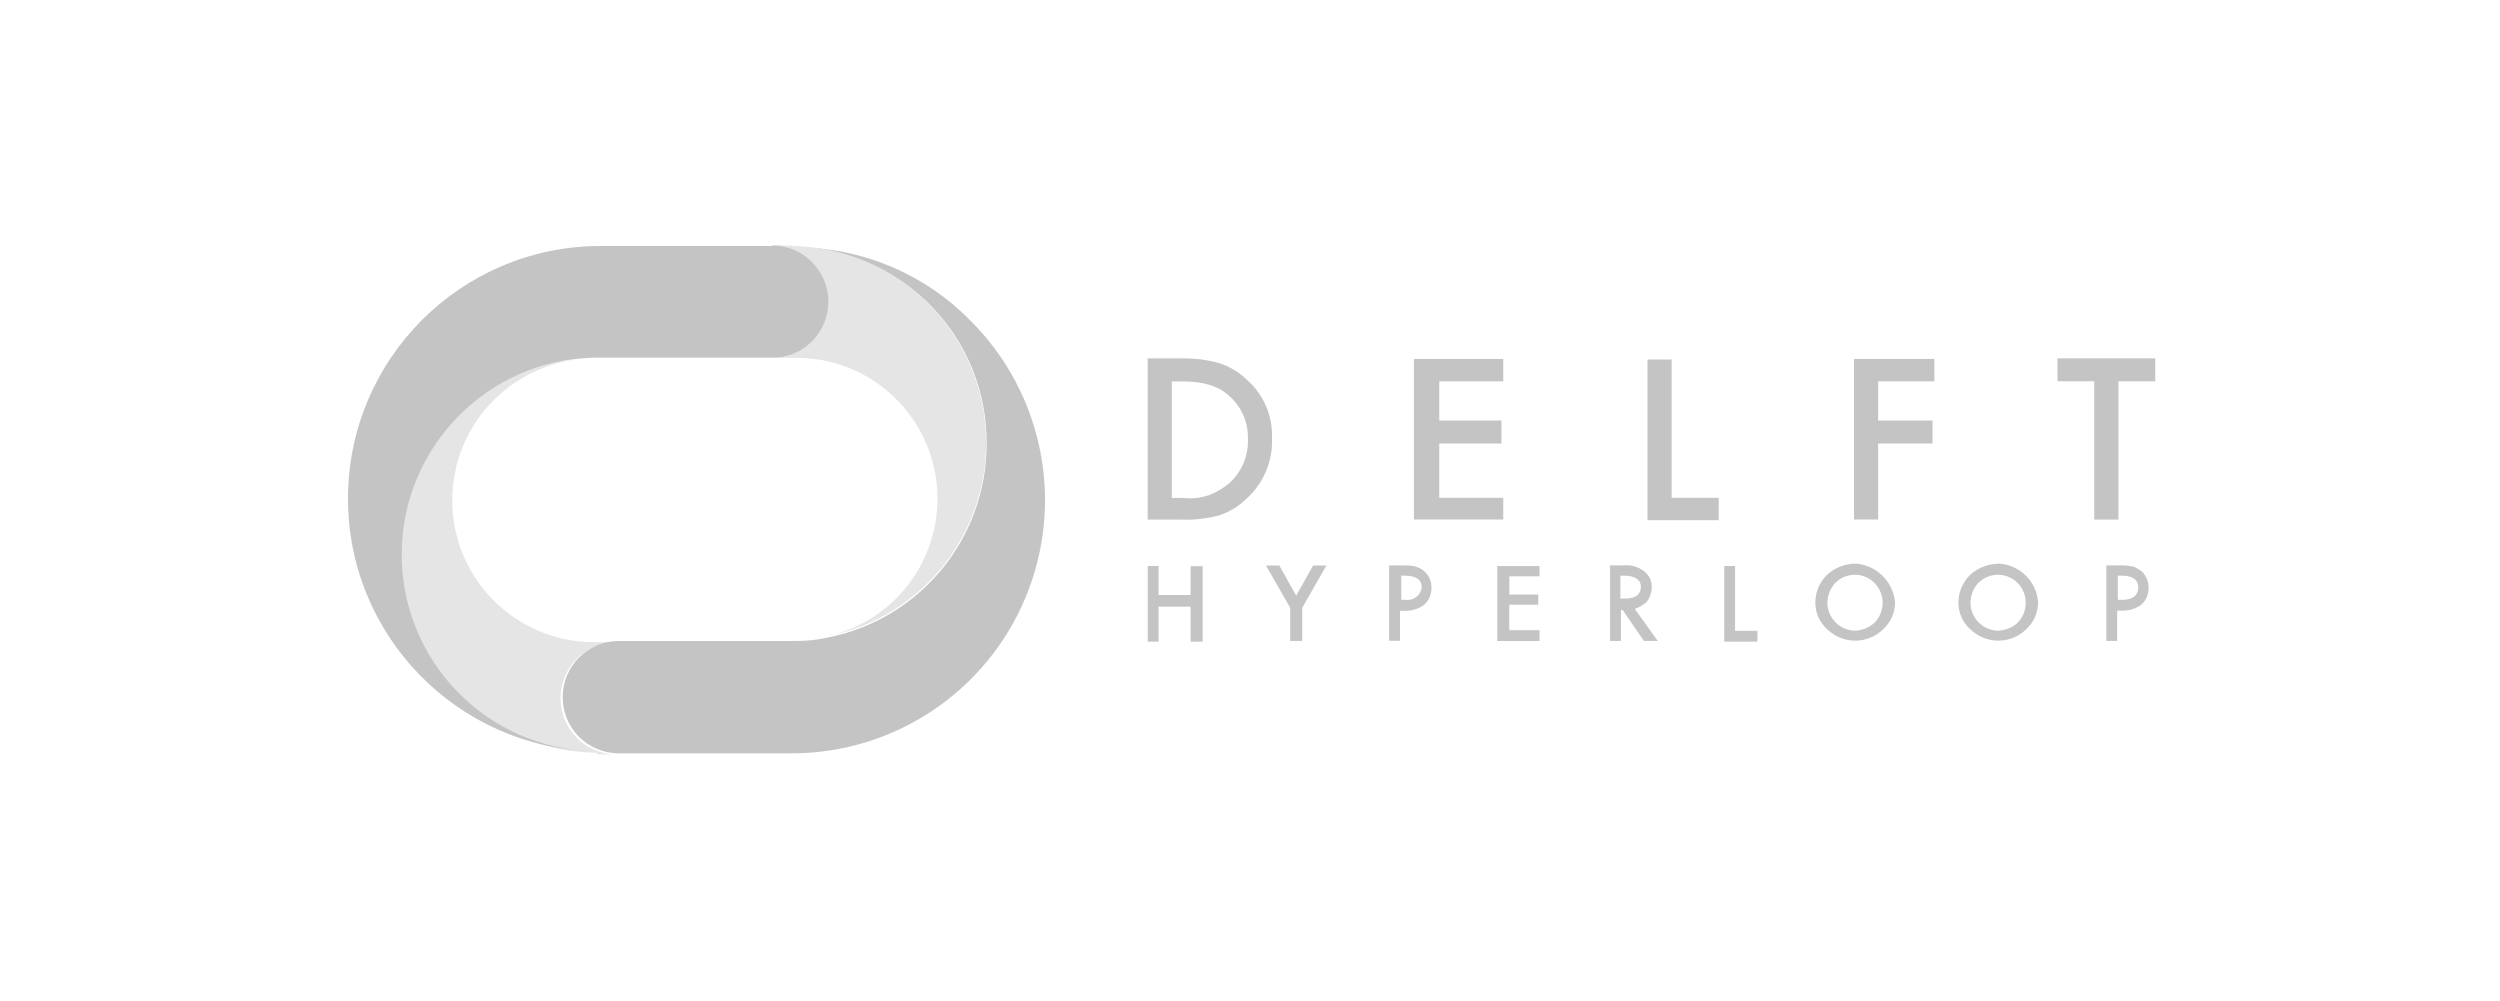
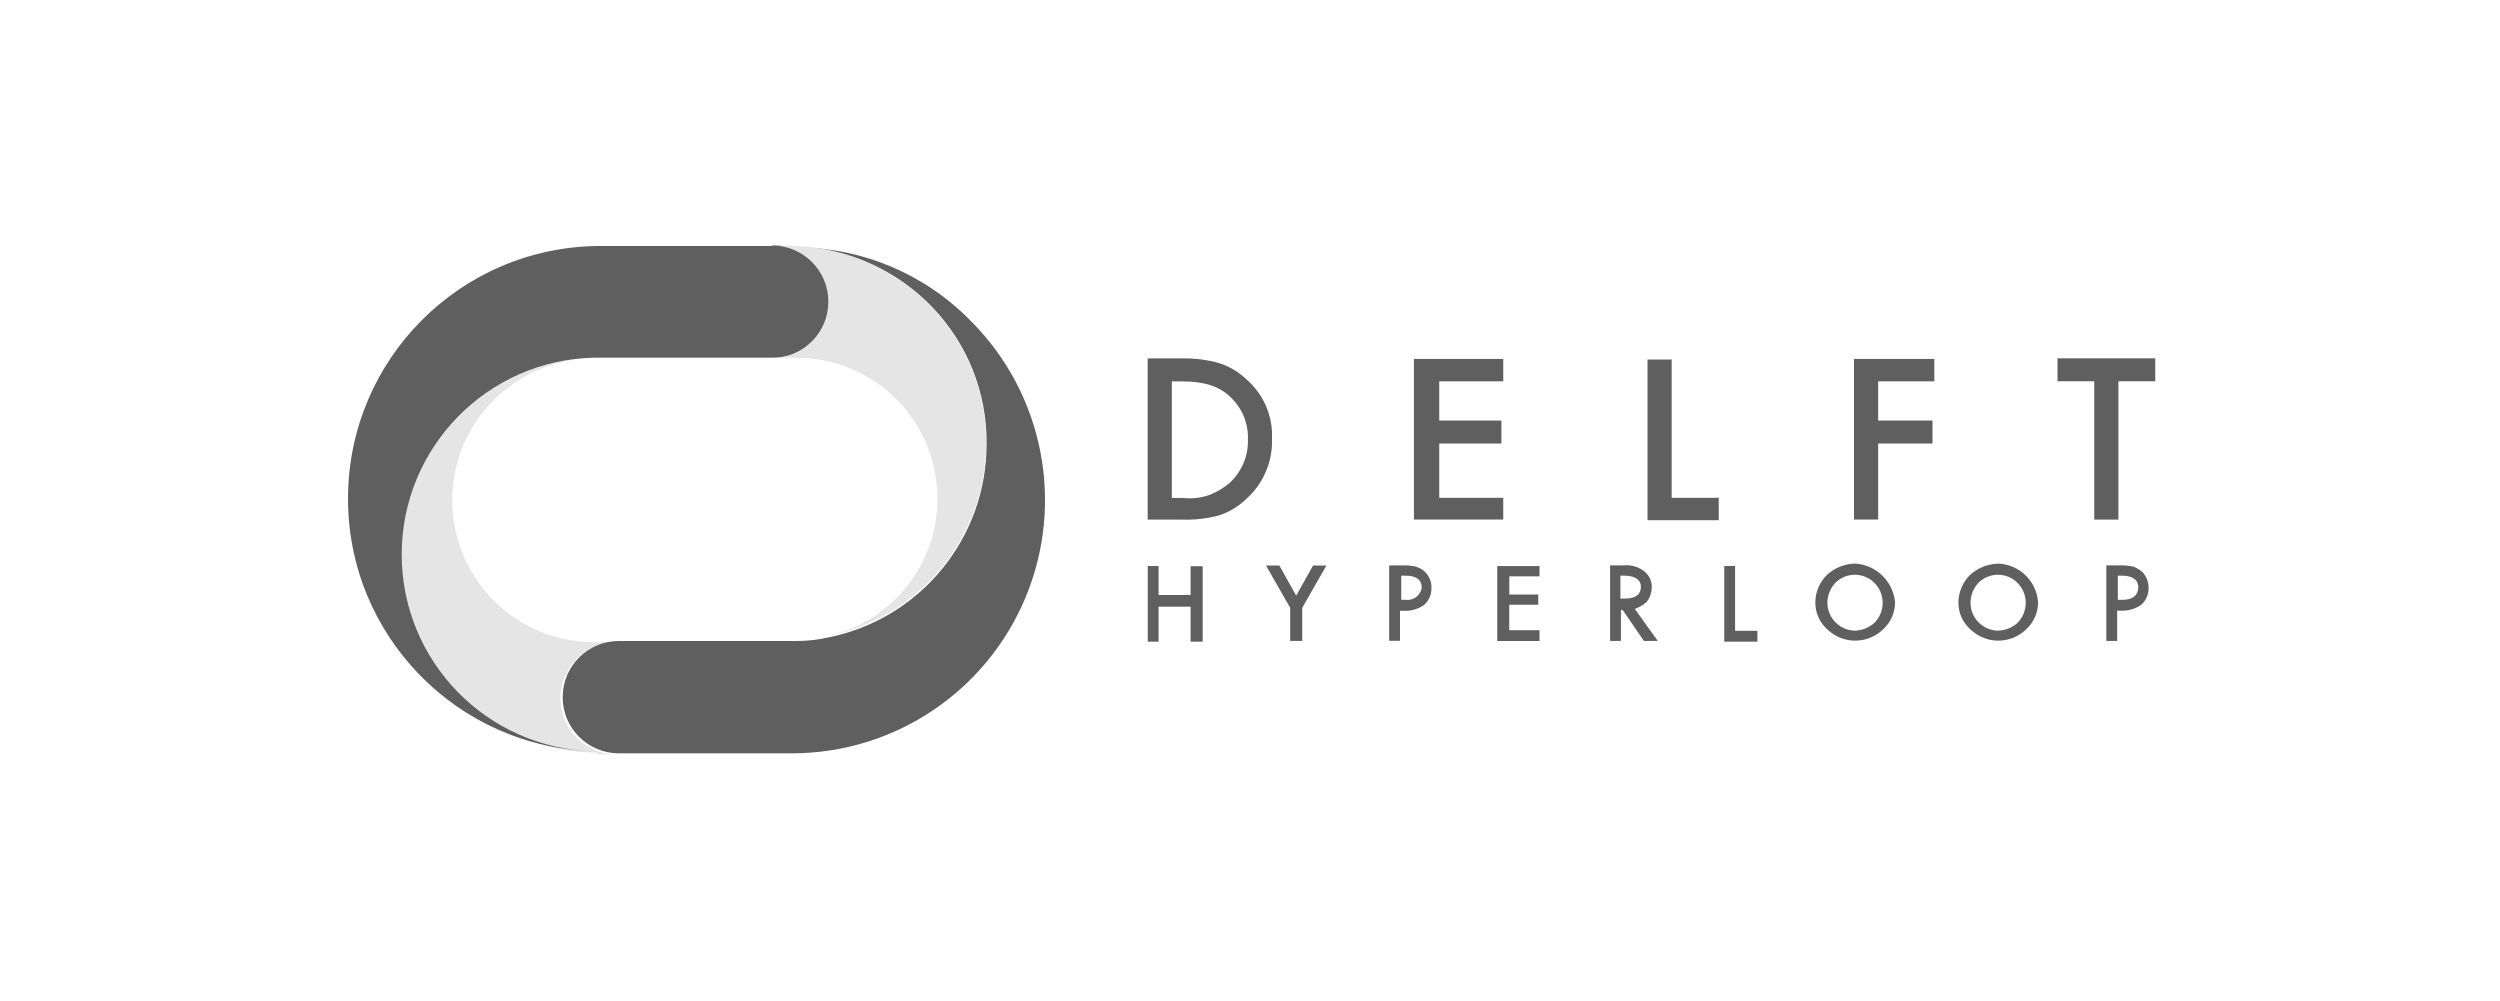
<svg xmlns="http://www.w3.org/2000/svg" viewBox="0 0 300 120">
  <path fill="#e5e5e5" d="M71.66 90.32h-.3a23.66 23.66 0 0 1-23.25-23.7 23.4 23.4 0 0 1 23.18-23.6 17.02 17.02 0 0 0 0 34.04h2.97a6.74 6.74 0 1 0 0 13.47h-2.6z" />
-   <path fill="#c4c4c4" d="M92.66 29.45a6.74 6.74 0 1 1 0 13.47H71.3a23.62 23.62 0 0 0 .08 47.23 30.32 30.32 0 0 1 .36-60.63h20.93z" />
-   <path fill="#c4c4c4" d="M116.5 38.52A30.39 30.39 0 0 1 95.05 90.4H74.26a6.74 6.74 0 0 1 0-13.48H95.5a17.53 17.53 0 0 0 3.91-.43 23.65 23.65 0 0 0 18.98-23.18 23.38 23.38 0 0 0-22.6-23.62 29.26 29.26 0 0 1 20.72 8.84z" />
+   <path fill="#5f5f5f" d="M92.66 29.45a6.74 6.74 0 1 1 0 13.47H71.3a23.62 23.62 0 0 0 .08 47.23 30.32 30.32 0 0 1 .36-60.63h20.93z" />
+   <path fill="#5f5f5f" d="M116.5 38.52A30.39 30.39 0 0 1 95.05 90.4H74.26a6.74 6.74 0 0 1 0-13.48H95.5a17.53 17.53 0 0 0 3.91-.43 23.65 23.65 0 0 0 18.98-23.18 23.38 23.38 0 0 0-22.6-23.62 29.26 29.26 0 0 1 20.72 8.84z" />
  <path fill="#e5e5e5" d="M95.05 29.54h.66a23.64 23.64 0 0 1 3.62 46.8 16.91 16.91 0 0 0-3.84-33.4h-2.83a6.74 6.74 0 1 0 0-13.48h2.47v.08z" />
-   <path fill="#c4c4c4" d="M179.67 76.92h5.07v-1.3h-3.63v-3.05h3.48v-1.23h-3.47v-2.18h3.62v-1.23h-5.07zm-24.13-5.44l-2.02-3.62h-1.6l2.9 5.07v3.98h1.45v-3.98l2.9-5.07h-1.6zm-5.94-25.93a8.36 8.36 0 0 0-3.26-1.96 15.21 15.21 0 0 0-4.56-.58h-4.06v19.34h3.98a15.23 15.23 0 0 0 4.57-.5 8.34 8.34 0 0 0 3.26-1.96 9.25 9.25 0 0 0 3.11-7.24 8.9 8.9 0 0 0-3.04-7.1zm-2.03 12.39a8.75 8.75 0 0 1-2.39 1.44 7.21 7.21 0 0 1-3.26.37h-1.3V45.77h1.3c2.54 0 4.35.57 5.65 1.8a6.63 6.63 0 0 1 2.18 5.15 6.78 6.78 0 0 1-2.18 5.21zM169.96 68a6.48 6.48 0 0 0-1.67-.15h-1.59v9.05h1.3V73.3h.58a3.83 3.83 0 0 0 2.32-.72 2.59 2.59 0 0 0 .87-1.96 2.54 2.54 0 0 0-1.81-2.6zm-1.3 3.98h-.51v-2.9h.5c1.3 0 1.96.5 1.96 1.45a1.74 1.74 0 0 1-1.96 1.45zm11.73-12.24h-7.68v-6.52h7.46v-2.76h-7.46v-4.7h7.68v-2.69h-10.72v19.27h10.72zM142.87 71.4h-3.84v-3.48h-1.3V77h1.3v-4.2h3.84v4.2h1.45v-9.06h-1.45v3.48zm54.76.8a2.9 2.9 0 0 0 .58-1.67 2.36 2.36 0 0 0-.87-1.95 3.43 3.43 0 0 0-2.53-.73h-1.6v9.06h1.3v-3.7h.22l2.54 3.7h1.66l-2.75-3.84a4.3 4.3 0 0 0 1.45-.87zm-3.18-.22v-2.9h.5c1.23 0 1.96.51 1.96 1.3 0 .94-.58 1.45-1.96 1.45h-.5zm61.57-3.98a6.48 6.48 0 0 0-1.67-.15h-1.59v9.06h1.3v-3.63h.58a3.83 3.83 0 0 0 2.32-.72 2.59 2.59 0 0 0 .87-1.96 2.73 2.73 0 0 0-.73-1.95 4.3 4.3 0 0 0-1.08-.66zm-1.38 3.98h-.5v-2.9h.5c1.3 0 1.96.51 1.96 1.45-.07.94-.65 1.45-1.96 1.45zm-14.85-4.34a5.2 5.2 0 0 0-3.33 1.3 4.68 4.68 0 0 0-1.45 3.26 4.3 4.3 0 0 0 1.6 3.47 4.8 4.8 0 0 0 6.52-.14 4.4 4.4 0 0 0 1.44-3.26 5 5 0 0 0-4.78-4.64zm2.32 7.1a3.67 3.67 0 0 1-2.39.94 3.36 3.36 0 0 1-3.26-3.34 3.53 3.53 0 0 1 .94-2.39 3.32 3.32 0 0 1 4.71 0 3.41 3.41 0 0 1 0 4.78zm-41.51-31.6h-2.9v19.28h8.55v-2.68h-5.65zm46.3-.14v2.75h4.41v16.6h2.9v-16.6h4.42v-2.75zm-24.42 19.34h2.9v-9.12h6.52v-2.76h-6.52v-4.7h6.74v-2.69h-9.64zm-14.27 5.58h-1.3V77h3.98v-1.3h-2.68zm14.41-.29a5.2 5.2 0 0 0-3.33 1.3 4.68 4.68 0 0 0-1.45 3.26 4.3 4.3 0 0 0 1.6 3.48 4.8 4.8 0 0 0 6.52-.14 4.4 4.4 0 0 0 1.45-3.26 5.13 5.13 0 0 0-4.78-4.64zm2.32 7.1a3.67 3.67 0 0 1-2.39.95 3.36 3.36 0 0 1-3.26-3.34 3.53 3.53 0 0 1 .94-2.39 3.32 3.32 0 0 1 4.71 0 3.41 3.41 0 0 1 0 4.78z" />
+   <path fill="#5f5f5f" d="M179.67 76.92h5.07v-1.3h-3.63v-3.05h3.48v-1.23h-3.47v-2.18h3.62v-1.23h-5.07zm-24.13-5.44l-2.02-3.62h-1.6l2.9 5.07v3.98h1.45v-3.98l2.9-5.07h-1.6zm-5.94-25.93a8.36 8.36 0 0 0-3.26-1.96 15.21 15.21 0 0 0-4.56-.58h-4.06v19.34h3.98a15.23 15.23 0 0 0 4.57-.5 8.34 8.34 0 0 0 3.26-1.96 9.25 9.25 0 0 0 3.11-7.24 8.9 8.9 0 0 0-3.04-7.1zm-2.03 12.39a8.75 8.75 0 0 1-2.39 1.44 7.21 7.21 0 0 1-3.26.37h-1.3V45.77h1.3c2.54 0 4.35.57 5.65 1.8a6.63 6.63 0 0 1 2.18 5.15 6.78 6.78 0 0 1-2.18 5.21zM169.96 68a6.48 6.48 0 0 0-1.67-.15h-1.59v9.05h1.3V73.3h.58a3.83 3.83 0 0 0 2.32-.72 2.59 2.59 0 0 0 .87-1.96 2.54 2.54 0 0 0-1.81-2.6zm-1.3 3.98h-.51v-2.9h.5c1.3 0 1.96.5 1.96 1.45a1.74 1.74 0 0 1-1.96 1.45zm11.73-12.24h-7.68v-6.52h7.46v-2.76h-7.46v-4.7h7.68v-2.69h-10.72v19.27h10.72zM142.87 71.4h-3.84v-3.48h-1.3V77h1.3v-4.2h3.84v4.2h1.45v-9.06h-1.45v3.48zm54.76.8a2.9 2.9 0 0 0 .58-1.67 2.36 2.36 0 0 0-.87-1.95 3.43 3.43 0 0 0-2.53-.73h-1.6v9.06h1.3v-3.7h.22l2.54 3.7h1.66l-2.75-3.84a4.3 4.3 0 0 0 1.45-.87zm-3.18-.22v-2.9h.5c1.23 0 1.96.51 1.96 1.3 0 .94-.58 1.45-1.96 1.45h-.5zm61.57-3.98a6.48 6.48 0 0 0-1.67-.15h-1.59v9.06h1.3v-3.63h.58a3.83 3.83 0 0 0 2.32-.72 2.59 2.59 0 0 0 .87-1.96 2.73 2.73 0 0 0-.73-1.95 4.3 4.3 0 0 0-1.08-.66zm-1.38 3.98h-.5v-2.9h.5c1.3 0 1.96.51 1.96 1.45-.07.94-.65 1.45-1.96 1.45zm-14.85-4.34a5.2 5.2 0 0 0-3.33 1.3 4.68 4.68 0 0 0-1.45 3.26 4.3 4.3 0 0 0 1.6 3.47 4.8 4.8 0 0 0 6.52-.14 4.4 4.4 0 0 0 1.44-3.26 5 5 0 0 0-4.78-4.64zm2.32 7.1a3.67 3.67 0 0 1-2.39.94 3.36 3.36 0 0 1-3.26-3.34 3.53 3.53 0 0 1 .94-2.39 3.32 3.32 0 0 1 4.71 0 3.41 3.41 0 0 1 0 4.78zm-41.51-31.6h-2.9v19.28h8.55v-2.68h-5.65zm46.3-.14v2.75h4.41v16.6h2.9v-16.6h4.42v-2.75zm-24.42 19.34h2.9v-9.12h6.52v-2.76h-6.52v-4.7h6.74v-2.69h-9.64zm-14.27 5.58h-1.3V77h3.98v-1.3h-2.68zm14.41-.29a5.2 5.2 0 0 0-3.33 1.3 4.68 4.68 0 0 0-1.45 3.26 4.3 4.3 0 0 0 1.6 3.48 4.8 4.8 0 0 0 6.52-.14 4.4 4.4 0 0 0 1.45-3.26 5.13 5.13 0 0 0-4.78-4.64zm2.32 7.1a3.67 3.67 0 0 1-2.39.95 3.36 3.36 0 0 1-3.26-3.34 3.53 3.53 0 0 1 .94-2.39 3.32 3.32 0 0 1 4.71 0 3.41 3.41 0 0 1 0 4.78z" />
</svg>
